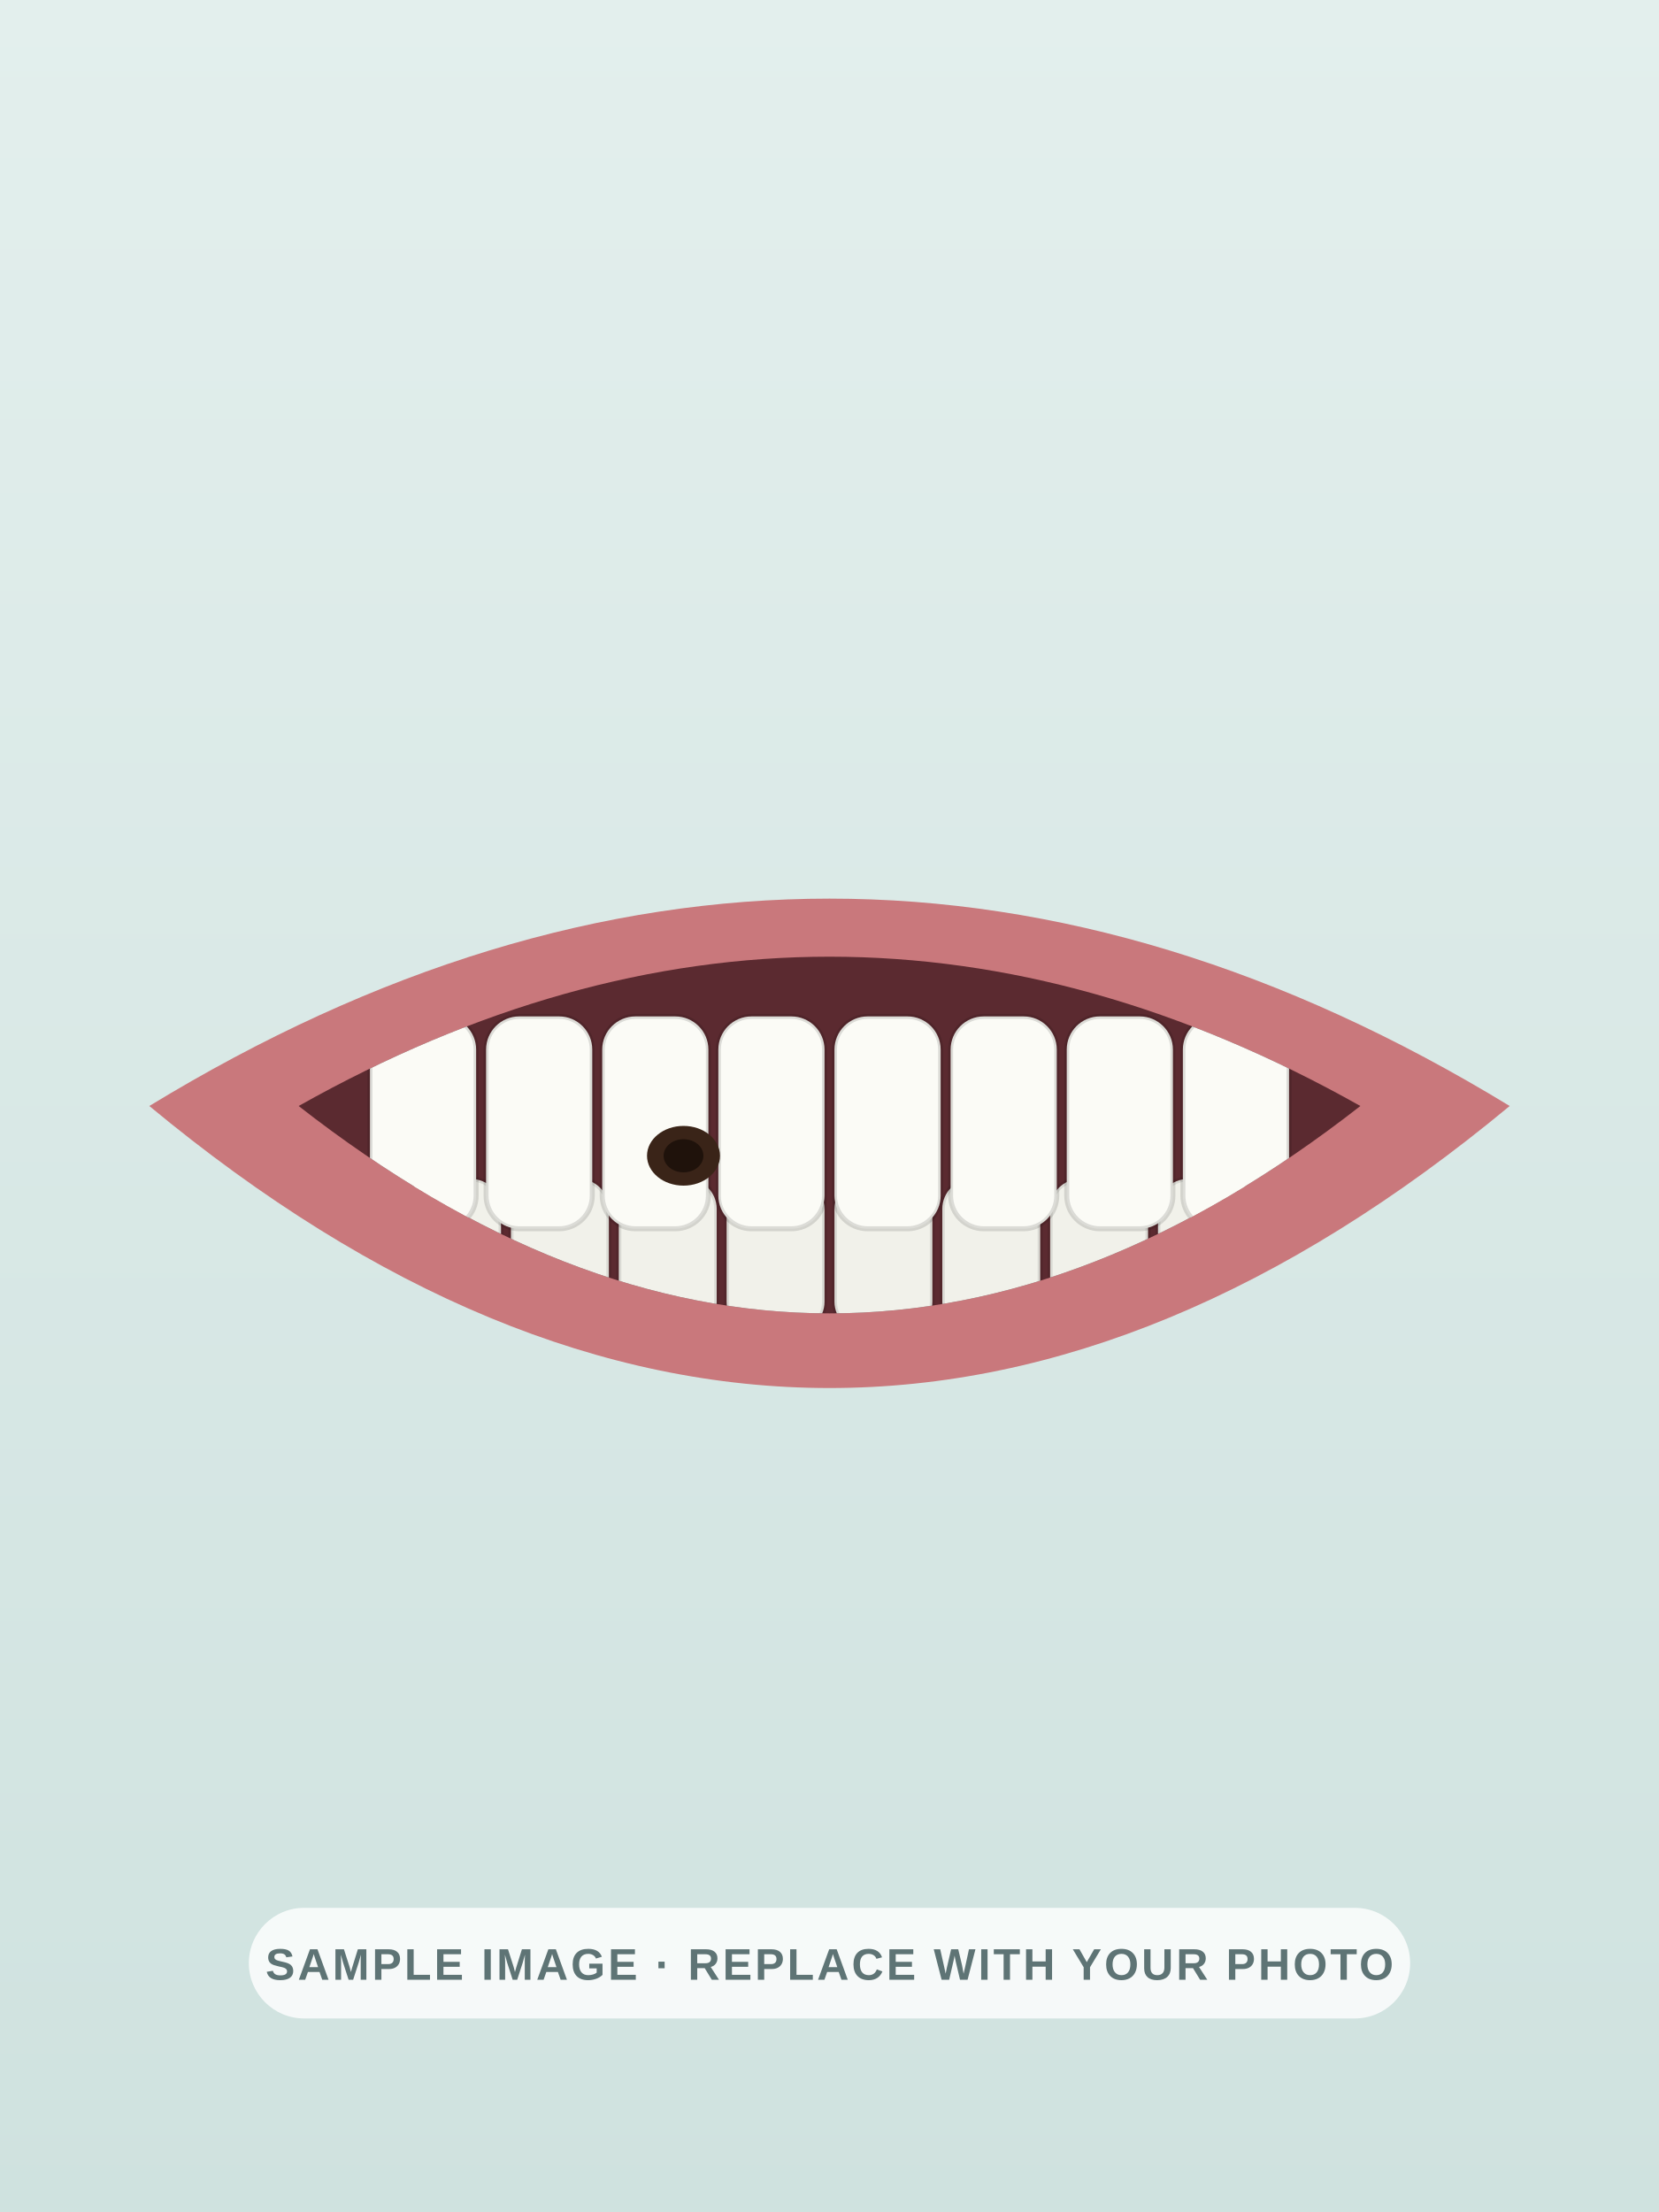
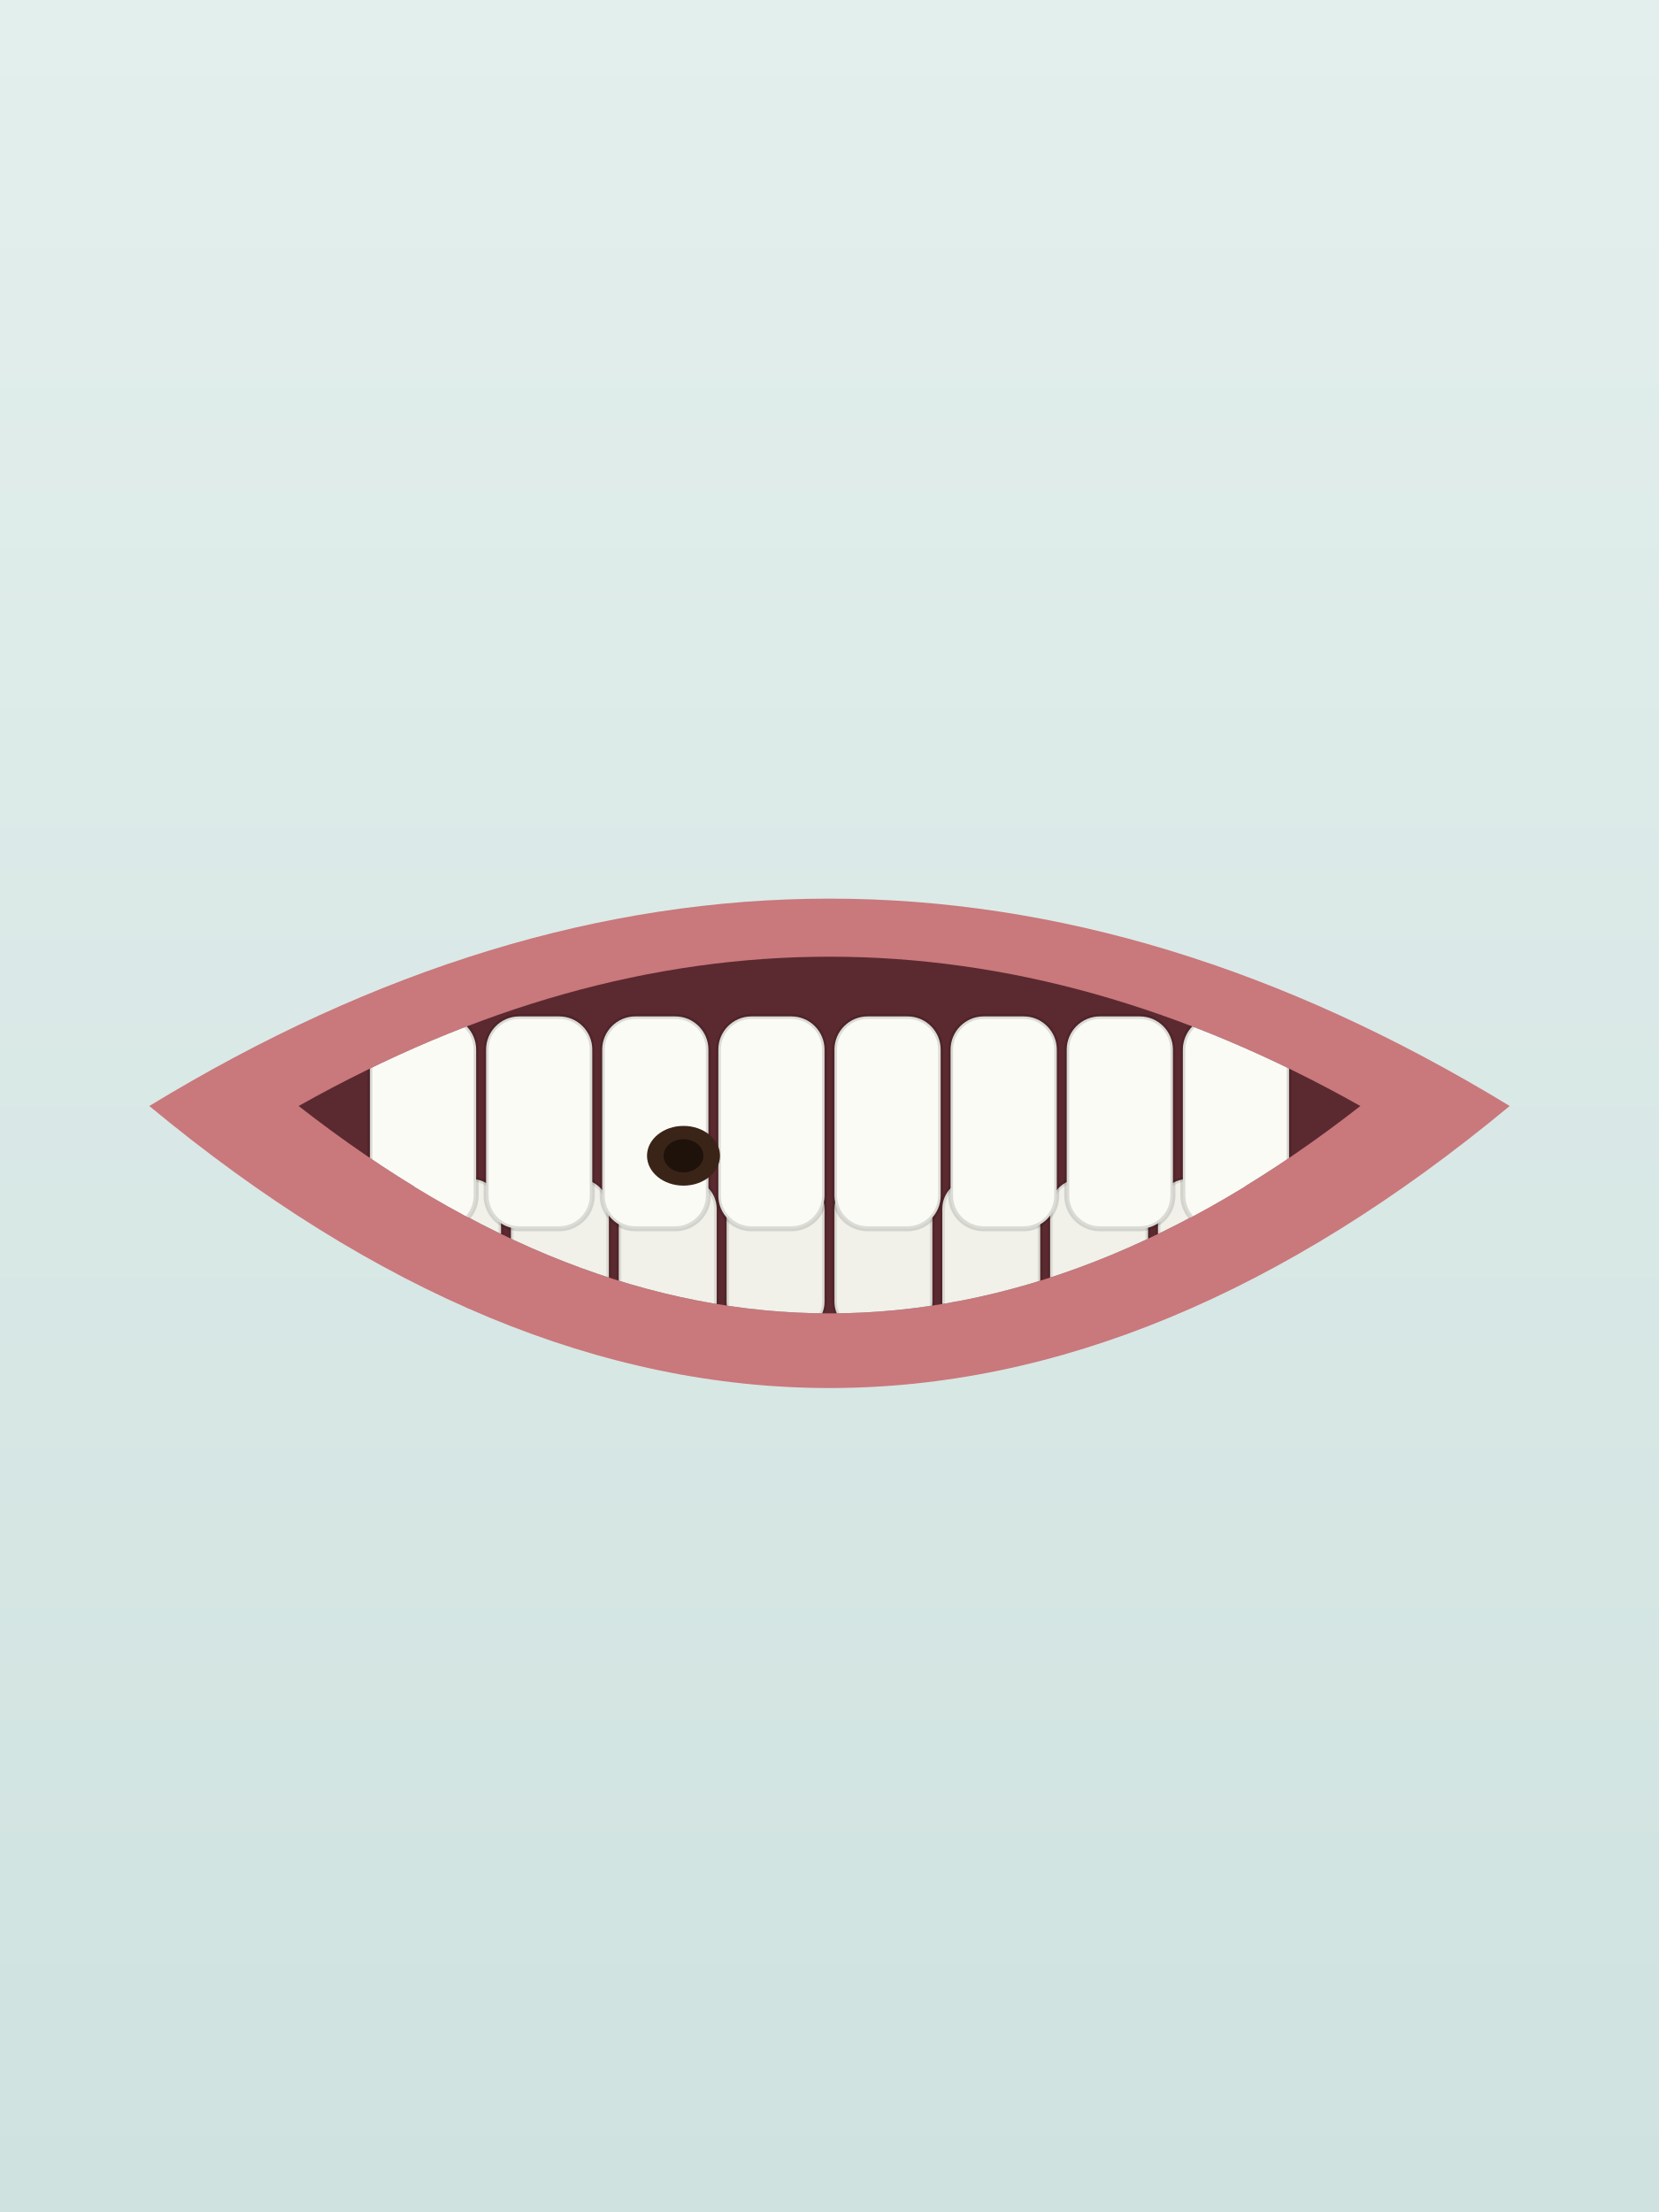
<svg xmlns="http://www.w3.org/2000/svg" viewBox="0 0 600 800" width="600" height="800" role="img">
  <defs>
    <linearGradient id="bg" x1="0" y1="0" x2="0" y2="1">
      <stop offset="0" stop-color="#e3efed" />
      <stop offset="1" stop-color="#cfe2df" />
    </linearGradient>
    <clipPath id="mouth">
      <path d="M140 410 Q300 320 460 410 Q300 535 140 410Z" />
    </clipPath>
  </defs>
  <rect width="600" height="800" fill="url(#bg)" />
  <g transform="translate(300 400) scale(1.2) translate(-300 -410)">
    <path d="M95 410 Q300 285 505 410 Q300 580 95 410Z" fill="#c9787c" />
    <path d="M140 410 Q300 320 460 410 Q300 535 140 410Z" fill="#5b2a30" />
    <g clip-path="url(#mouth)">
      <rect x="171.5" y="432" width="29.5" height="46" rx="9" fill="#f1f1ea" stroke="#00000018" stroke-width="1.5" transform="rotate(0 186.25 455.0)" />
      <rect x="204.0" y="432" width="29.5" height="46" rx="9" fill="#f1f1ea" stroke="#00000018" stroke-width="1.5" transform="rotate(0 218.75 455.0)" />
      <rect x="236.5" y="432" width="29.5" height="46" rx="9" fill="#f1f1ea" stroke="#00000018" stroke-width="1.5" transform="rotate(0 251.25 455.0)" />
      <rect x="269.0" y="432" width="29.5" height="46" rx="9" fill="#f1f1ea" stroke="#00000018" stroke-width="1.5" transform="rotate(0 283.75 455.0)" />
      <rect x="301.5" y="432" width="29.5" height="46" rx="9" fill="#f1f1ea" stroke="#00000018" stroke-width="1.5" transform="rotate(0 316.25 455.0)" />
      <rect x="334.0" y="432" width="29.5" height="46" rx="9" fill="#f1f1ea" stroke="#00000018" stroke-width="1.5" transform="rotate(0 348.75 455.0)" />
      <rect x="366.5" y="432" width="29.5" height="46" rx="9" fill="#f1f1ea" stroke="#00000018" stroke-width="1.5" transform="rotate(0 381.25 455.0)" />
      <rect x="399.0" y="432" width="29.5" height="46" rx="9" fill="#f1f1ea" stroke="#00000018" stroke-width="1.5" transform="rotate(0 413.75 455.0)" />
      <rect x="161.5" y="383" width="32.0" height="64" rx="10" fill="#fbfbf6" stroke="#00000020" stroke-width="1.5" transform="rotate(0 177.5 415.0)" />
      <rect x="196.5" y="383" width="32.0" height="64" rx="10" fill="#fbfbf6" stroke="#00000020" stroke-width="1.5" transform="rotate(0 212.5 415.0)" />
      <rect x="231.5" y="383" width="32.0" height="64" rx="10" fill="#fbfbf6" stroke="#00000020" stroke-width="1.5" transform="rotate(0 247.5 415.0)" />
      <rect x="266.5" y="383" width="32.0" height="64" rx="10" fill="#fbfbf6" stroke="#00000020" stroke-width="1.5" transform="rotate(0 282.5 415.0)" />
      <rect x="301.5" y="383" width="32.0" height="64" rx="10" fill="#fbfbf6" stroke="#00000020" stroke-width="1.5" transform="rotate(0 317.5 415.0)" />
      <rect x="336.5" y="383" width="32.0" height="64" rx="10" fill="#fbfbf6" stroke="#00000020" stroke-width="1.5" transform="rotate(0 352.5 415.0)" />
      <rect x="371.5" y="383" width="32.0" height="64" rx="10" fill="#fbfbf6" stroke="#00000020" stroke-width="1.5" transform="rotate(0 387.5 415.0)" />
      <rect x="406.5" y="383" width="32.0" height="64" rx="10" fill="#fbfbf6" stroke="#00000020" stroke-width="1.5" transform="rotate(0 422.5 415.0)" />
      <ellipse cx="256" cy="425" rx="11" ry="9" fill="#3a2418" />
      <ellipse cx="256" cy="425" rx="6" ry="5" fill="#1f120b" />
    </g>
  </g>
-   <rect x="90" y="690" width="420" height="40" rx="20" fill="#ffffffcc" />
-   <text x="300" y="716" text-anchor="middle" font-family="Arial,Helvetica,sans-serif" font-size="16" font-weight="700" fill="#5e7475" letter-spacing="1">SAMPLE IMAGE · REPLACE WITH YOUR PHOTO</text>
</svg>
